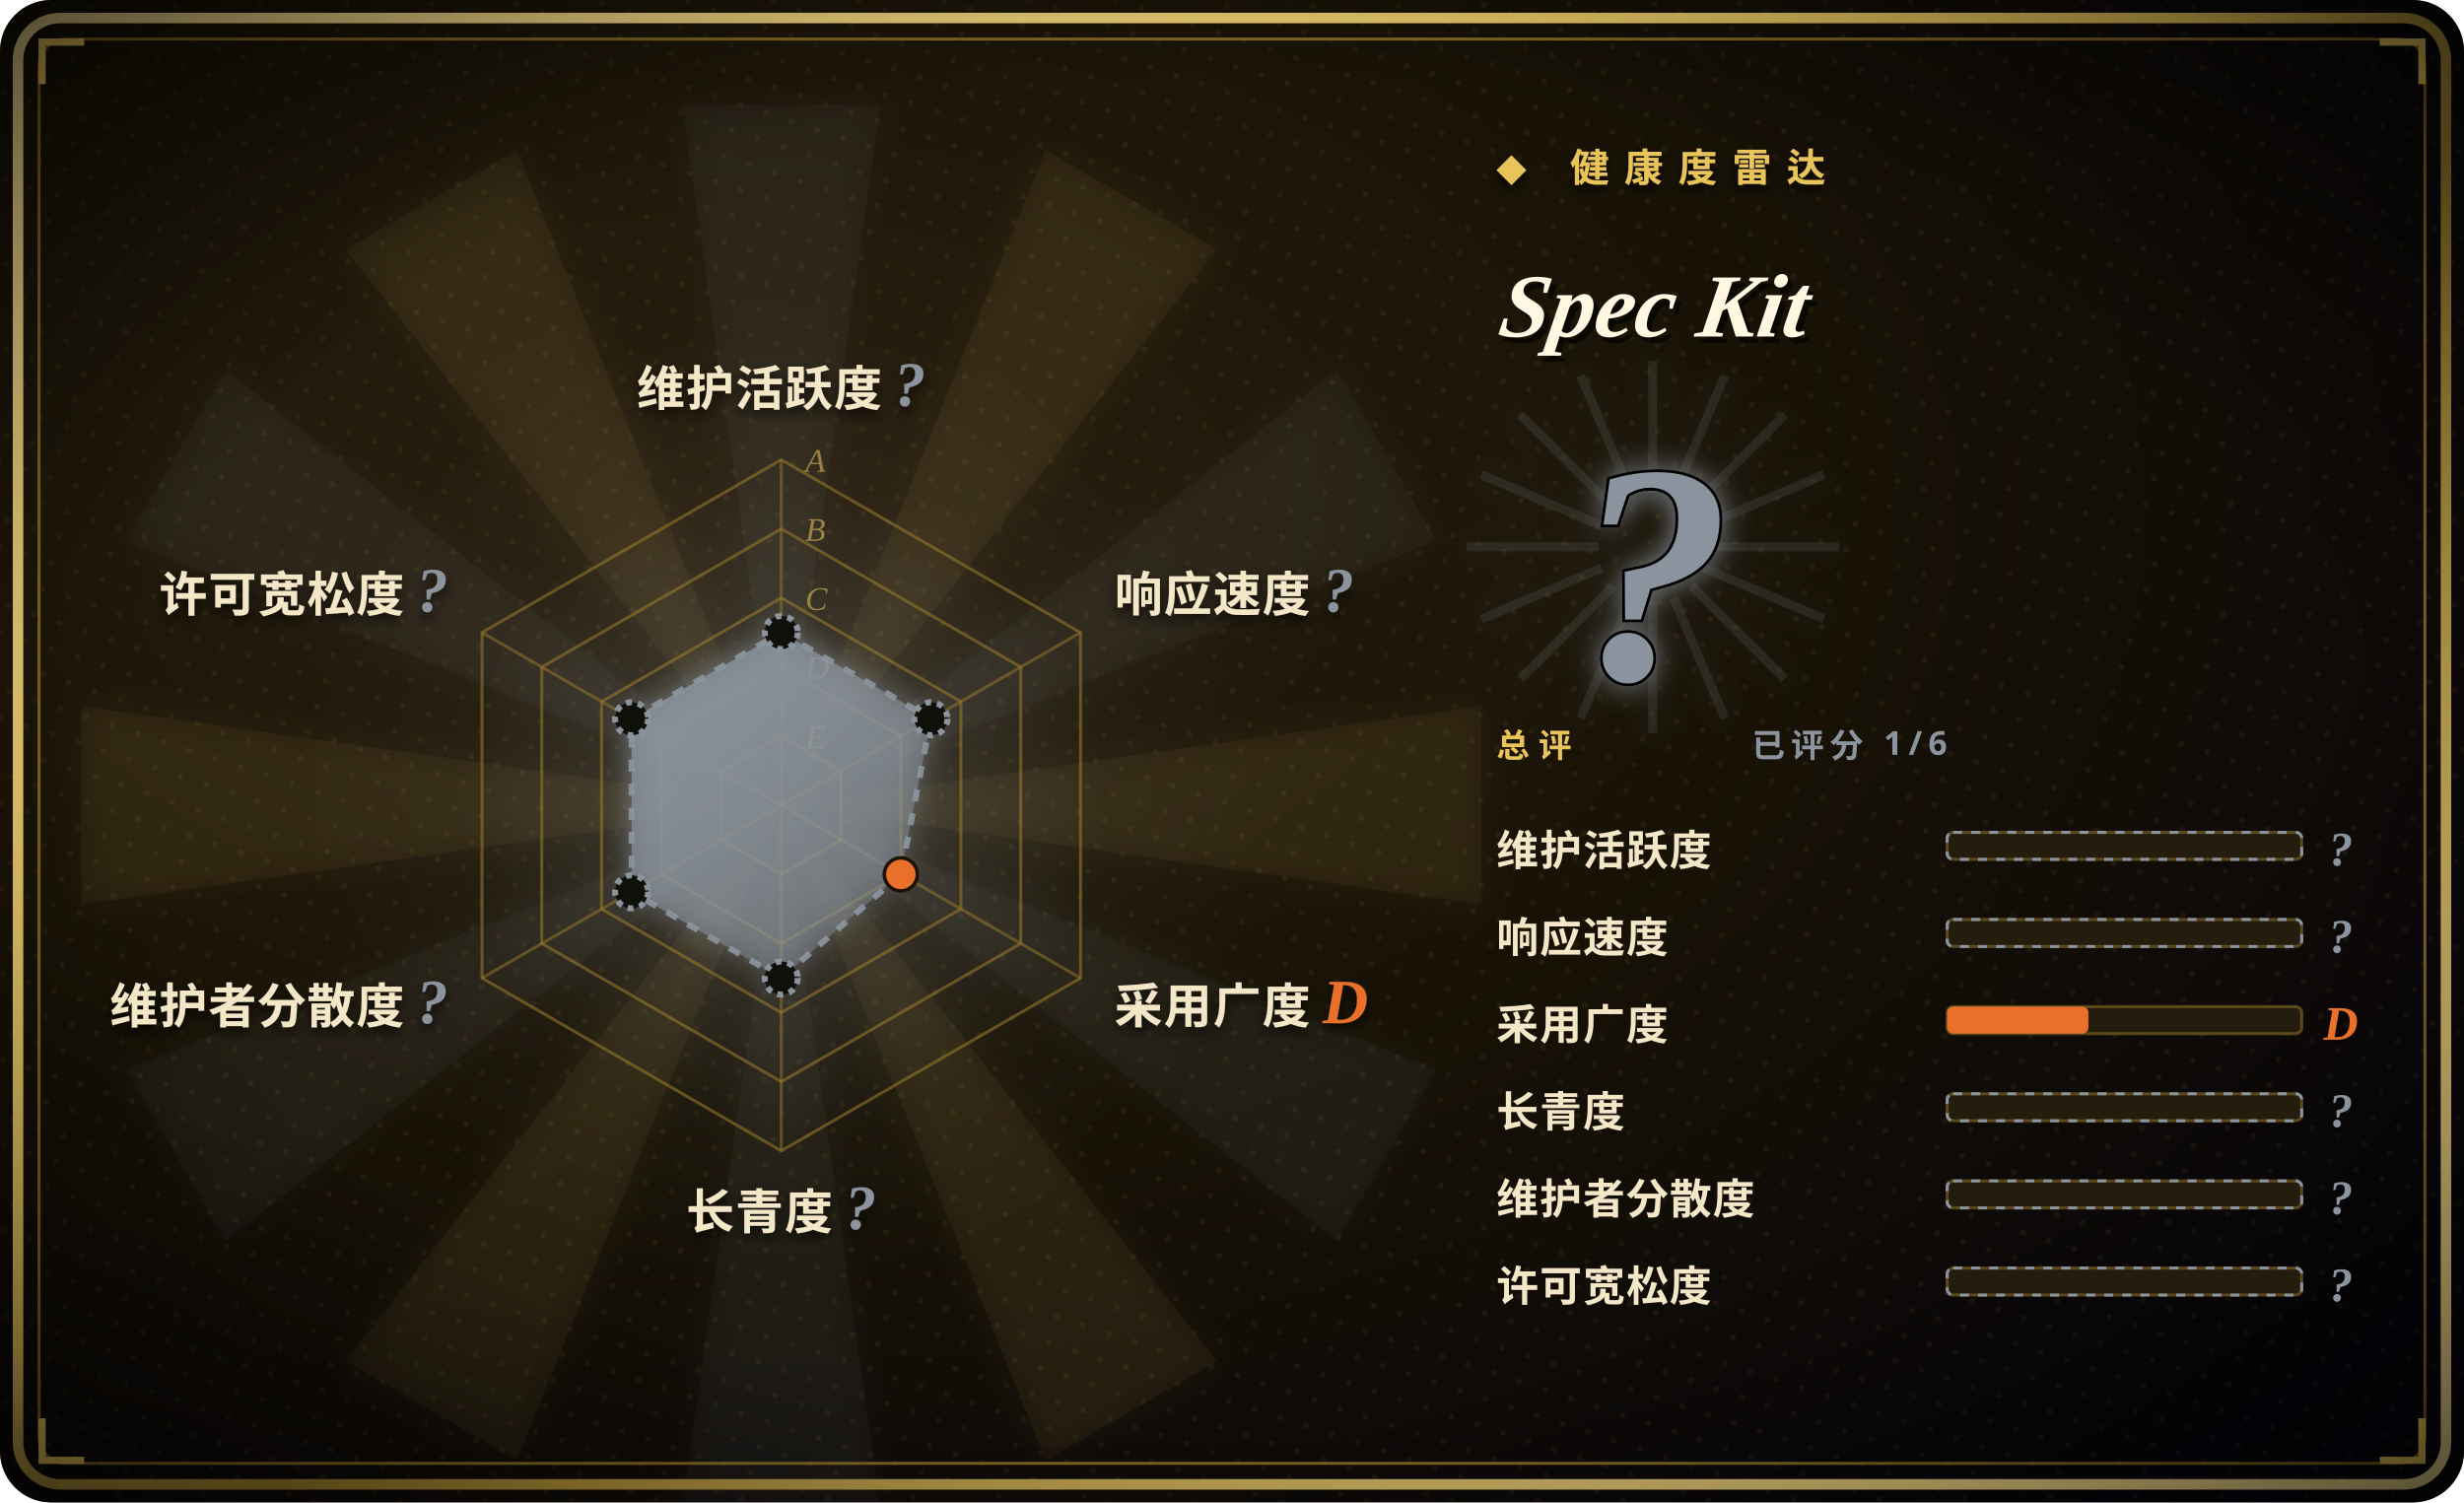
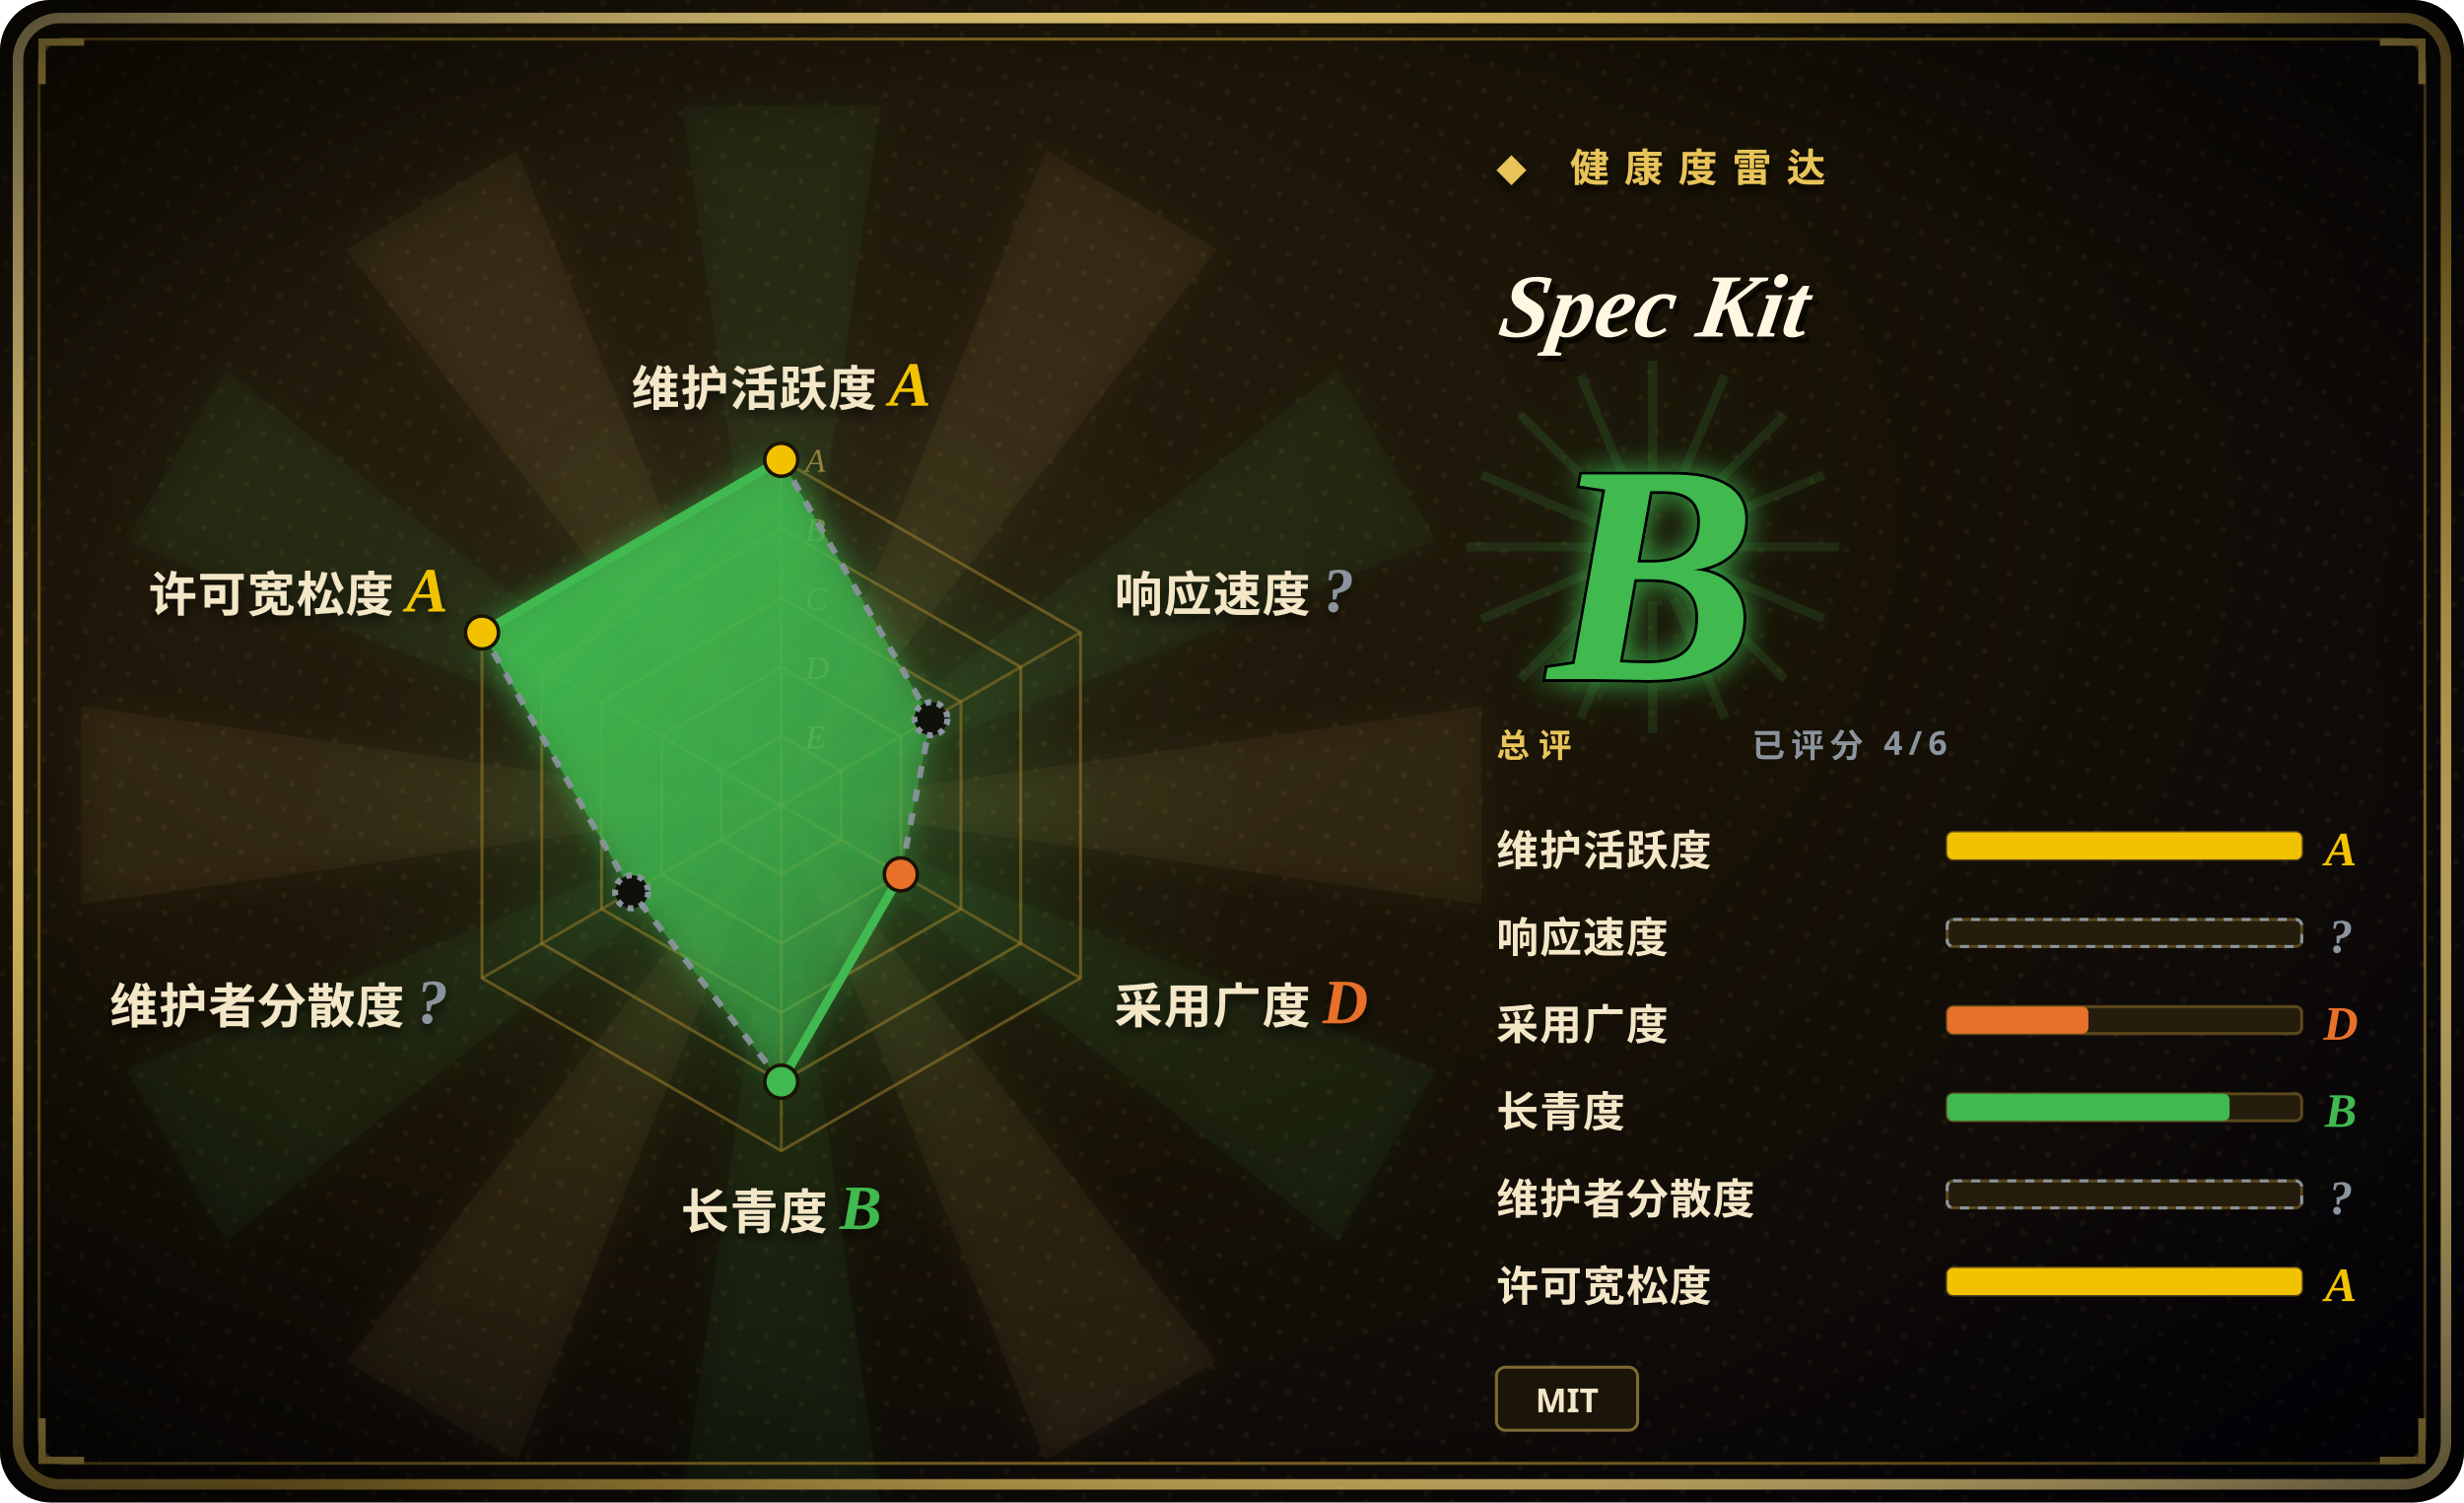
<svg xmlns="http://www.w3.org/2000/svg" width="820" height="500" viewBox="0 0 820 500">
  <defs>
    <radialGradient id="bg" cx="30%" cy="34%" r="90%">
      <stop offset="0%" stop-color="#2a2010" />
      <stop offset="48%" stop-color="#181206" />
      <stop offset="100%" stop-color="#05030a" />
    </radialGradient>
    <radialGradient id="vig" cx="50%" cy="50%" r="72%">
      <stop offset="62%" stop-color="#000000" stop-opacity="0" />
      <stop offset="100%" stop-color="#000000" stop-opacity="0.72" />
    </radialGradient>
    <linearGradient id="frame" x1="0" y1="0" x2="1" y2="1">
      <stop offset="0%" stop-color="#f6dd92" />
      <stop offset="45%" stop-color="#E8C45A" />
      <stop offset="55%" stop-color="#9c7d2a" />
      <stop offset="100%" stop-color="#f6dd92" />
    </linearGradient>
    <linearGradient id="poly" x1="0" y1="0" x2="0.7" y2="1">
-       <stop offset="0%" stop-color="#8B949E" stop-opacity="0.92" />
-       <stop offset="100%" stop-color="#8B949E" stop-opacity="0.34" />
+       <stop offset="0%" stop-color="#3FB950" stop-opacity="0.92" />
+       <stop offset="100%" stop-color="#3FB950" stop-opacity="0.34" />
    </linearGradient>
    <radialGradient id="halo" cx="50%" cy="50%" r="50%">
-       <stop offset="0%" stop-color="#8B949E" stop-opacity="0.34" />
-       <stop offset="68%" stop-color="#8B949E" stop-opacity="0.04" />
-       <stop offset="100%" stop-color="#8B949E" stop-opacity="0" />
+       <stop offset="0%" stop-color="#3FB950" stop-opacity="0.34" />
+       <stop offset="68%" stop-color="#3FB950" stop-opacity="0.04" />
+       <stop offset="100%" stop-color="#3FB950" stop-opacity="0" />
    </radialGradient>
    <filter id="glow" x="-60%" y="-60%" width="220%" height="220%">
      <feGaussianBlur stdDeviation="5" result="b" />
      <feMerge>
        <feMergeNode in="b" />
        <feMergeNode in="SourceGraphic" />
      </feMerge>
    </filter>
    <filter id="soft" x="-30%" y="-30%" width="160%" height="160%">
      <feDropShadow dx="0" dy="2" stdDeviation="2" flood-color="#000" flood-opacity="0.7" />
    </filter>
    <pattern id="halftone" width="9" height="9" patternUnits="userSpaceOnUse" patternTransform="rotate(18)">
      <circle cx="2" cy="2" r="1" fill="#E8C45A" fill-opacity="0.06" />
    </pattern>
  </defs>
  <rect width="820" height="500" rx="17" fill="url(#bg)" />
  <rect width="820" height="500" rx="17" fill="url(#halftone)" />
  <g opacity="0.5" filter="url(#glow)">
    <path d="M260,268 L493,235 L493,301 Z" fill="#E8C45A" fill-opacity="0.10" />
-     <path d="M260,268 L478,356 L445,413 Z" fill="#8B949E" fill-opacity="0.10" />
+     <path d="M260,268 L478,356 L445,413 Z" fill="#3FB950" fill-opacity="0.10" />
    <path d="M260,268 L405,453 L348,486 Z" fill="#E8C45A" fill-opacity="0.10" />
-     <path d="M260,268 L293,501 L227,501 Z" fill="#8B949E" fill-opacity="0.10" />
+     <path d="M260,268 L293,501 L227,501 Z" fill="#3FB950" fill-opacity="0.10" />
    <path d="M260,268 L172,486 L115,453 Z" fill="#E8C45A" fill-opacity="0.10" />
-     <path d="M260,268 L75,413 L42,356 Z" fill="#8B949E" fill-opacity="0.10" />
+     <path d="M260,268 L75,413 L42,356 Z" fill="#3FB950" fill-opacity="0.10" />
    <path d="M260,268 L27,301 L27,235 Z" fill="#E8C45A" fill-opacity="0.10" />
-     <path d="M260,268 L42,180 L75,123 Z" fill="#8B949E" fill-opacity="0.10" />
+     <path d="M260,268 L42,180 L75,123 Z" fill="#3FB950" fill-opacity="0.10" />
    <path d="M260,268 L115,83 L172,50 Z" fill="#E8C45A" fill-opacity="0.10" />
-     <path d="M260,268 L227,35 L293,35 Z" fill="#8B949E" fill-opacity="0.10" />
+     <path d="M260,268 L227,35 L293,35 Z" fill="#3FB950" fill-opacity="0.10" />
    <path d="M260,268 L348,50 L405,83 Z" fill="#E8C45A" fill-opacity="0.10" />
-     <path d="M260,268 L445,123 L478,180 Z" fill="#8B949E" fill-opacity="0.10" />
+     <path d="M260,268 L445,123 L478,180 Z" fill="#3FB950" fill-opacity="0.10" />
  </g>
  <circle cx="260" cy="268" r="161" fill="url(#halo)" />
  <rect x="6" y="6" width="808" height="488" rx="14" fill="none" stroke="url(#frame)" stroke-width="3.5" />
  <rect x="13" y="13" width="794" height="474" rx="9" fill="none" stroke="#9c7d2a" stroke-width="1" stroke-opacity="0.8" />
  <path d="M14,28 L14,14 L28,14" fill="none" stroke="#E8C45A" stroke-width="2.4" />
  <path d="M806,28 L806,14 L792,14" fill="none" stroke="#E8C45A" stroke-width="2.4" />
  <path d="M14,472 L14,486 L28,486" fill="none" stroke="#E8C45A" stroke-width="2.4" />
  <path d="M806,472 L806,486 L792,486" fill="none" stroke="#E8C45A" stroke-width="2.4" />
  <rect width="820" height="500" rx="17" fill="url(#vig)" />
  <polygon points="260.0,153.0 359.6,210.5 359.6,325.5 260.0,383.0 160.4,325.5 160.4,210.5" fill="none" stroke="#9c7d2a" stroke-opacity="0.55" stroke-width="1" />
  <polygon points="260.0,176.0 339.7,222.0 339.7,314.0 260.0,360.0 180.3,314.0 180.3,222.0" fill="none" stroke="#9c7d2a" stroke-opacity="0.55" stroke-width="1" />
  <polygon points="260.0,199.0 319.8,233.5 319.8,302.5 260.0,337.0 200.2,302.5 200.2,233.5" fill="none" stroke="#9c7d2a" stroke-opacity="0.55" stroke-width="1" />
  <polygon points="260.0,222.0 299.8,245.0 299.8,291.0 260.0,314.0 220.2,291.0 220.2,245.0" fill="none" stroke="#9c7d2a" stroke-opacity="0.55" stroke-width="1" />
  <polygon points="260.0,245.0 279.9,256.5 279.9,279.5 260.0,291.0 240.1,279.5 240.1,256.5" fill="none" stroke="#9c7d2a" stroke-opacity="0.55" stroke-width="1" />
  <line x1="260" y1="268" x2="260.0" y2="153.0" stroke="#9c7d2a" stroke-opacity="0.5" stroke-width="1" />
  <line x1="260" y1="268" x2="359.6" y2="210.5" stroke="#9c7d2a" stroke-opacity="0.5" stroke-width="1" />
  <line x1="260" y1="268" x2="359.6" y2="325.5" stroke="#9c7d2a" stroke-opacity="0.5" stroke-width="1" />
  <line x1="260" y1="268" x2="260.0" y2="383.0" stroke="#9c7d2a" stroke-opacity="0.5" stroke-width="1" />
  <line x1="260" y1="268" x2="160.4" y2="325.5" stroke="#9c7d2a" stroke-opacity="0.5" stroke-width="1" />
  <line x1="260" y1="268" x2="160.4" y2="210.5" stroke="#9c7d2a" stroke-opacity="0.5" stroke-width="1" />
  <text x="268" y="157.0" font-size="11" font-style="italic" fill="#E8C45A" fill-opacity="0.55" font-family="'Georgia','Times New Roman',serif">A</text>
  <text x="268" y="180.0" font-size="11" font-style="italic" fill="#E8C45A" fill-opacity="0.55" font-family="'Georgia','Times New Roman',serif">B</text>
  <text x="268" y="203.0" font-size="11" font-style="italic" fill="#E8C45A" fill-opacity="0.55" font-family="'Georgia','Times New Roman',serif">C</text>
  <text x="268" y="226.0" font-size="11" font-style="italic" fill="#E8C45A" fill-opacity="0.55" font-family="'Georgia','Times New Roman',serif">D</text>
  <text x="268" y="249.0" font-size="11" font-style="italic" fill="#E8C45A" fill-opacity="0.55" font-family="'Georgia','Times New Roman',serif">E</text>
-   <polygon points="260.0,210.5 309.8,239.2 299.8,291.0 260.0,325.5 210.2,296.8 210.2,239.2" fill="url(#poly)" filter="url(#glow)" />
-   <line x1="260.0" y1="210.5" x2="309.8" y2="239.2" stroke="#8B949E" stroke-width="2" stroke-dasharray="4 4" stroke-opacity="0.92" />
+   <polygon points="260.0,153.0 309.8,239.2 299.8,291.0 260.0,360.0 210.2,296.8 160.4,210.5" fill="url(#poly)" filter="url(#glow)" />
+   <line x1="260.0" y1="153.0" x2="309.8" y2="239.2" stroke="#8B949E" stroke-width="2" stroke-dasharray="4 4" stroke-opacity="0.92" />
  <line x1="309.8" y1="239.2" x2="299.8" y2="291.0" stroke="#8B949E" stroke-width="2" stroke-dasharray="4 4" stroke-opacity="0.92" />
-   <line x1="299.8" y1="291.0" x2="260.0" y2="325.5" stroke="#8B949E" stroke-width="2" stroke-dasharray="4 4" stroke-opacity="0.92" />
-   <line x1="260.0" y1="325.5" x2="210.2" y2="296.8" stroke="#8B949E" stroke-width="2" stroke-dasharray="4 4" stroke-opacity="0.92" />
-   <line x1="210.2" y1="296.8" x2="210.2" y2="239.2" stroke="#8B949E" stroke-width="2" stroke-dasharray="4 4" stroke-opacity="0.92" />
-   <line x1="210.2" y1="239.2" x2="260.0" y2="210.5" stroke="#8B949E" stroke-width="2" stroke-dasharray="4 4" stroke-opacity="0.92" />
-   <circle cx="260.0" cy="210.5" r="5.5" fill="#10100b" stroke="#8B949E" stroke-width="2" stroke-dasharray="2 2" />
+   <line x1="299.8" y1="291.0" x2="260.0" y2="360.0" stroke="#3FB950" stroke-width="3" />
+   <line x1="260.0" y1="360.0" x2="210.2" y2="296.8" stroke="#8B949E" stroke-width="2" stroke-dasharray="4 4" stroke-opacity="0.92" />
+   <line x1="210.2" y1="296.8" x2="160.4" y2="210.5" stroke="#8B949E" stroke-width="2" stroke-dasharray="4 4" stroke-opacity="0.92" />
+   <line x1="160.4" y1="210.5" x2="260.0" y2="153.0" stroke="#3FB950" stroke-width="3" />
+   <circle cx="260.0" cy="153.0" r="5.5" fill="#F2C200" stroke="#1a1306" stroke-width="1.2" />
  <circle cx="309.8" cy="239.2" r="5.5" fill="#10100b" stroke="#8B949E" stroke-width="2" stroke-dasharray="2 2" />
  <circle cx="299.8" cy="291.0" r="5.5" fill="#E8702A" stroke="#1a1306" stroke-width="1.2" />
-   <circle cx="260.0" cy="325.5" r="5.5" fill="#10100b" stroke="#8B949E" stroke-width="2" stroke-dasharray="2 2" />
+   <circle cx="260.0" cy="360.0" r="5.5" fill="#3FB950" stroke="#1a1306" stroke-width="1.2" />
  <circle cx="210.2" cy="296.8" r="5.5" fill="#10100b" stroke="#8B949E" stroke-width="2" stroke-dasharray="2 2" />
-   <circle cx="210.2" cy="239.2" r="5.5" fill="#10100b" stroke="#8B949E" stroke-width="2" stroke-dasharray="2 2" />
-   <text x="260.0" y="135.0" font-size="16" font-weight="900" fill="#f3e7c8" text-anchor="middle" font-family="'PingFang SC','Hiragino Sans GB','Heiti SC','Microsoft YaHei',sans-serif" letter-spacing="0.4" filter="url(#soft)">维护活跃度 <tspan fill="#8B949E" font-family="'Georgia','Times New Roman',serif" font-style="italic" font-size="21">?</tspan>
+   <circle cx="160.4" cy="210.5" r="5.5" fill="#F2C200" stroke="#1a1306" stroke-width="1.2" />
+   <text x="260.0" y="135.0" font-size="16" font-weight="900" fill="#f3e7c8" text-anchor="middle" font-family="'PingFang SC','Hiragino Sans GB','Heiti SC','Microsoft YaHei',sans-serif" letter-spacing="0.4" filter="url(#soft)">维护活跃度 <tspan fill="#F2C200" font-family="'Georgia','Times New Roman',serif" font-style="italic" font-size="21">A</tspan>
  </text>
  <text x="370.9" y="203.5" font-size="16" font-weight="900" fill="#f3e7c8" text-anchor="start" font-family="'PingFang SC','Hiragino Sans GB','Heiti SC','Microsoft YaHei',sans-serif" letter-spacing="0.4" filter="url(#soft)">响应速度 <tspan fill="#8B949E" font-family="'Georgia','Times New Roman',serif" font-style="italic" font-size="21">?</tspan>
  </text>
  <text x="370.9" y="340.5" font-size="16" font-weight="900" fill="#f3e7c8" text-anchor="start" font-family="'PingFang SC','Hiragino Sans GB','Heiti SC','Microsoft YaHei',sans-serif" letter-spacing="0.4" filter="url(#soft)">采用广度 <tspan fill="#E8702A" font-family="'Georgia','Times New Roman',serif" font-style="italic" font-size="21">D</tspan>
  </text>
-   <text x="260.0" y="409.0" font-size="16" font-weight="900" fill="#f3e7c8" text-anchor="middle" font-family="'PingFang SC','Hiragino Sans GB','Heiti SC','Microsoft YaHei',sans-serif" letter-spacing="0.4" filter="url(#soft)">长青度 <tspan fill="#8B949E" font-family="'Georgia','Times New Roman',serif" font-style="italic" font-size="21">?</tspan>
+   <text x="260.0" y="409.0" font-size="16" font-weight="900" fill="#f3e7c8" text-anchor="middle" font-family="'PingFang SC','Hiragino Sans GB','Heiti SC','Microsoft YaHei',sans-serif" letter-spacing="0.4" filter="url(#soft)">长青度 <tspan fill="#3FB950" font-family="'Georgia','Times New Roman',serif" font-style="italic" font-size="21">B</tspan>
  </text>
  <text x="149.1" y="340.5" font-size="16" font-weight="900" fill="#f3e7c8" text-anchor="end" font-family="'PingFang SC','Hiragino Sans GB','Heiti SC','Microsoft YaHei',sans-serif" letter-spacing="0.4" filter="url(#soft)">维护者分散度 <tspan fill="#8B949E" font-family="'Georgia','Times New Roman',serif" font-style="italic" font-size="21">?</tspan>
  </text>
-   <text x="149.1" y="203.5" font-size="16" font-weight="900" fill="#f3e7c8" text-anchor="end" font-family="'PingFang SC','Hiragino Sans GB','Heiti SC','Microsoft YaHei',sans-serif" letter-spacing="0.4" filter="url(#soft)">许可宽松度 <tspan fill="#8B949E" font-family="'Georgia','Times New Roman',serif" font-style="italic" font-size="21">?</tspan>
+   <text x="149.1" y="203.5" font-size="16" font-weight="900" fill="#f3e7c8" text-anchor="end" font-family="'PingFang SC','Hiragino Sans GB','Heiti SC','Microsoft YaHei',sans-serif" letter-spacing="0.4" filter="url(#soft)">许可宽松度 <tspan fill="#F2C200" font-family="'Georgia','Times New Roman',serif" font-style="italic" font-size="21">A</tspan>
  </text>
  <text x="498" y="60" font-size="13" letter-spacing="5" fill="#E8C45A" font-weight="900" font-family="'PingFang SC','Hiragino Sans GB','Heiti SC','Microsoft YaHei',sans-serif" filter="url(#soft)">◆ 健康度雷达</text>
  <g transform="translate(498,112) skewX(-9)">
    <text x="2" y="2" font-size="30" font-weight="900" font-style="italic" fill="#000" fill-opacity="0.6" font-family="'Georgia','Times New Roman',serif">Spec Kit</text>
    <text x="0" y="0" font-size="30" font-weight="900" font-style="italic" fill="#fff7e2" font-family="'Georgia','Times New Roman',serif">Spec Kit</text>
  </g>
  <line x1="498" y1="124" x2="648" y2="124" stroke="url(#frame)" stroke-width="2" />
  <g opacity="0.85" filter="url(#glow)">
-     <line x1="568" y1="182" x2="612" y2="182" stroke="#8B949E" stroke-opacity="0.16" stroke-width="3" />
-     <line x1="567" y1="189" x2="607" y2="206" stroke="#8B949E" stroke-opacity="0.16" stroke-width="3" />
-     <line x1="563" y1="195" x2="594" y2="226" stroke="#8B949E" stroke-opacity="0.16" stroke-width="3" />
-     <line x1="557" y1="199" x2="574" y2="239" stroke="#8B949E" stroke-opacity="0.16" stroke-width="3" />
-     <line x1="550" y1="200" x2="550" y2="244" stroke="#8B949E" stroke-opacity="0.16" stroke-width="3" />
-     <line x1="543" y1="199" x2="526" y2="239" stroke="#8B949E" stroke-opacity="0.16" stroke-width="3" />
-     <line x1="537" y1="195" x2="506" y2="226" stroke="#8B949E" stroke-opacity="0.16" stroke-width="3" />
-     <line x1="533" y1="189" x2="493" y2="206" stroke="#8B949E" stroke-opacity="0.16" stroke-width="3" />
-     <line x1="532" y1="182" x2="488" y2="182" stroke="#8B949E" stroke-opacity="0.16" stroke-width="3" />
-     <line x1="533" y1="175" x2="493" y2="158" stroke="#8B949E" stroke-opacity="0.16" stroke-width="3" />
-     <line x1="537" y1="169" x2="506" y2="138" stroke="#8B949E" stroke-opacity="0.16" stroke-width="3" />
-     <line x1="543" y1="165" x2="526" y2="125" stroke="#8B949E" stroke-opacity="0.16" stroke-width="3" />
-     <line x1="550" y1="164" x2="550" y2="120" stroke="#8B949E" stroke-opacity="0.16" stroke-width="3" />
-     <line x1="557" y1="165" x2="574" y2="125" stroke="#8B949E" stroke-opacity="0.16" stroke-width="3" />
-     <line x1="563" y1="169" x2="594" y2="138" stroke="#8B949E" stroke-opacity="0.16" stroke-width="3" />
-     <line x1="567" y1="175" x2="607" y2="158" stroke="#8B949E" stroke-opacity="0.16" stroke-width="3" />
+     <line x1="568" y1="182" x2="612" y2="182" stroke="#3FB950" stroke-opacity="0.16" stroke-width="3" />
+     <line x1="567" y1="189" x2="607" y2="206" stroke="#3FB950" stroke-opacity="0.16" stroke-width="3" />
+     <line x1="563" y1="195" x2="594" y2="226" stroke="#3FB950" stroke-opacity="0.16" stroke-width="3" />
+     <line x1="557" y1="199" x2="574" y2="239" stroke="#3FB950" stroke-opacity="0.16" stroke-width="3" />
+     <line x1="550" y1="200" x2="550" y2="244" stroke="#3FB950" stroke-opacity="0.16" stroke-width="3" />
+     <line x1="543" y1="199" x2="526" y2="239" stroke="#3FB950" stroke-opacity="0.16" stroke-width="3" />
+     <line x1="537" y1="195" x2="506" y2="226" stroke="#3FB950" stroke-opacity="0.16" stroke-width="3" />
+     <line x1="533" y1="189" x2="493" y2="206" stroke="#3FB950" stroke-opacity="0.16" stroke-width="3" />
+     <line x1="532" y1="182" x2="488" y2="182" stroke="#3FB950" stroke-opacity="0.16" stroke-width="3" />
+     <line x1="533" y1="175" x2="493" y2="158" stroke="#3FB950" stroke-opacity="0.16" stroke-width="3" />
+     <line x1="537" y1="169" x2="506" y2="138" stroke="#3FB950" stroke-opacity="0.16" stroke-width="3" />
+     <line x1="543" y1="165" x2="526" y2="125" stroke="#3FB950" stroke-opacity="0.16" stroke-width="3" />
+     <line x1="550" y1="164" x2="550" y2="120" stroke="#3FB950" stroke-opacity="0.16" stroke-width="3" />
+     <line x1="557" y1="165" x2="574" y2="125" stroke="#3FB950" stroke-opacity="0.16" stroke-width="3" />
+     <line x1="563" y1="169" x2="594" y2="138" stroke="#3FB950" stroke-opacity="0.16" stroke-width="3" />
+     <line x1="567" y1="175" x2="607" y2="158" stroke="#3FB950" stroke-opacity="0.16" stroke-width="3" />
  </g>
-   <text x="550" y="226" font-size="104" font-weight="900" font-style="italic" text-anchor="middle" fill="#8B949E" stroke="#000" stroke-width="2" paint-order="stroke" font-family="'Georgia','Times New Roman',serif" filter="url(#glow)">?</text>
+   <text x="550" y="226" font-size="104" font-weight="900" font-style="italic" text-anchor="middle" fill="#3FB950" stroke="#000" stroke-width="2" paint-order="stroke" font-family="'Georgia','Times New Roman',serif" filter="url(#glow)">B</text>
  <text x="498" y="252" font-size="11" letter-spacing="3" fill="#E8C45A" font-family="'PingFang SC','Hiragino Sans GB','Heiti SC','Microsoft YaHei',sans-serif" font-weight="900">总评</text>
-   <text x="648" y="252" font-size="11" letter-spacing="2" fill="#8B949E" font-family="'PingFang SC','Hiragino Sans GB','Heiti SC','Microsoft YaHei',sans-serif" font-weight="900" text-anchor="end">已评分 1/6</text>
+   <text x="648" y="252" font-size="11" letter-spacing="2" fill="#8B949E" font-family="'PingFang SC','Hiragino Sans GB','Heiti SC','Microsoft YaHei',sans-serif" font-weight="900" text-anchor="end">已评分 4/6</text>
  <text x="498" y="288" font-size="14" font-weight="900" fill="#f3e7c8" font-family="'PingFang SC','Hiragino Sans GB','Heiti SC','Microsoft YaHei',sans-serif" letter-spacing="0.4">维护活跃度</text>
  <rect x="648" y="277" width="118" height="9" rx="2" fill="#241d0e" stroke="#9c7d2a" stroke-opacity="0.5" />
-   <rect x="648" y="277" width="118" height="9" rx="2" fill="none" stroke="#8B949E" stroke-dasharray="3 3" />
-   <text x="779" y="288" font-size="16" font-weight="900" font-style="italic" fill="#8B949E" font-family="'Georgia','Times New Roman',serif" text-anchor="middle">?</text>
+   <rect x="648" y="277" width="118" height="9" rx="2" fill="#F2C200" />
+   <text x="779" y="288" font-size="16" font-weight="900" font-style="italic" fill="#F2C200" font-family="'Georgia','Times New Roman',serif" text-anchor="middle">A</text>
  <text x="498" y="317" font-size="14" font-weight="900" fill="#f3e7c8" font-family="'PingFang SC','Hiragino Sans GB','Heiti SC','Microsoft YaHei',sans-serif" letter-spacing="0.4">响应速度</text>
  <rect x="648" y="306" width="118" height="9" rx="2" fill="#241d0e" stroke="#9c7d2a" stroke-opacity="0.5" />
  <rect x="648" y="306" width="118" height="9" rx="2" fill="none" stroke="#8B949E" stroke-dasharray="3 3" />
  <text x="779" y="317" font-size="16" font-weight="900" font-style="italic" fill="#8B949E" font-family="'Georgia','Times New Roman',serif" text-anchor="middle">?</text>
  <text x="498" y="346" font-size="14" font-weight="900" fill="#f3e7c8" font-family="'PingFang SC','Hiragino Sans GB','Heiti SC','Microsoft YaHei',sans-serif" letter-spacing="0.4">采用广度</text>
  <rect x="648" y="335" width="118" height="9" rx="2" fill="#241d0e" stroke="#9c7d2a" stroke-opacity="0.5" />
  <rect x="648" y="335" width="47" height="9" rx="2" fill="#E8702A" />
  <text x="779" y="346" font-size="16" font-weight="900" font-style="italic" fill="#E8702A" font-family="'Georgia','Times New Roman',serif" text-anchor="middle">D</text>
  <text x="498" y="375" font-size="14" font-weight="900" fill="#f3e7c8" font-family="'PingFang SC','Hiragino Sans GB','Heiti SC','Microsoft YaHei',sans-serif" letter-spacing="0.4">长青度</text>
  <rect x="648" y="364" width="118" height="9" rx="2" fill="#241d0e" stroke="#9c7d2a" stroke-opacity="0.5" />
-   <rect x="648" y="364" width="118" height="9" rx="2" fill="none" stroke="#8B949E" stroke-dasharray="3 3" />
-   <text x="779" y="375" font-size="16" font-weight="900" font-style="italic" fill="#8B949E" font-family="'Georgia','Times New Roman',serif" text-anchor="middle">?</text>
+   <rect x="648" y="364" width="94" height="9" rx="2" fill="#3FB950" />
+   <text x="779" y="375" font-size="16" font-weight="900" font-style="italic" fill="#3FB950" font-family="'Georgia','Times New Roman',serif" text-anchor="middle">B</text>
  <text x="498" y="404" font-size="14" font-weight="900" fill="#f3e7c8" font-family="'PingFang SC','Hiragino Sans GB','Heiti SC','Microsoft YaHei',sans-serif" letter-spacing="0.4">维护者分散度</text>
  <rect x="648" y="393" width="118" height="9" rx="2" fill="#241d0e" stroke="#9c7d2a" stroke-opacity="0.5" />
  <rect x="648" y="393" width="118" height="9" rx="2" fill="none" stroke="#8B949E" stroke-dasharray="3 3" />
  <text x="779" y="404" font-size="16" font-weight="900" font-style="italic" fill="#8B949E" font-family="'Georgia','Times New Roman',serif" text-anchor="middle">?</text>
  <text x="498" y="433" font-size="14" font-weight="900" fill="#f3e7c8" font-family="'PingFang SC','Hiragino Sans GB','Heiti SC','Microsoft YaHei',sans-serif" letter-spacing="0.4">许可宽松度</text>
  <rect x="648" y="422" width="118" height="9" rx="2" fill="#241d0e" stroke="#9c7d2a" stroke-opacity="0.5" />
-   <rect x="648" y="422" width="118" height="9" rx="2" fill="none" stroke="#8B949E" stroke-dasharray="3 3" />
-   <text x="779" y="433" font-size="16" font-weight="900" font-style="italic" fill="#8B949E" font-family="'Georgia','Times New Roman',serif" text-anchor="middle">?</text>
+   <rect x="648" y="422" width="118" height="9" rx="2" fill="#F2C200" />
+   <text x="779" y="433" font-size="16" font-weight="900" font-style="italic" fill="#F2C200" font-family="'Georgia','Times New Roman',serif" text-anchor="middle">A</text>
+   <rect x="498" y="455" width="47" height="21" rx="3" fill="#1b1408" stroke="#E8C45A" stroke-opacity="0.5" />
+   <text x="521.5" y="470" font-size="11" font-weight="700" fill="#f3e7c8" text-anchor="middle" font-family="'PingFang SC','Hiragino Sans GB','Heiti SC','Microsoft YaHei',sans-serif">MIT</text>
</svg>
